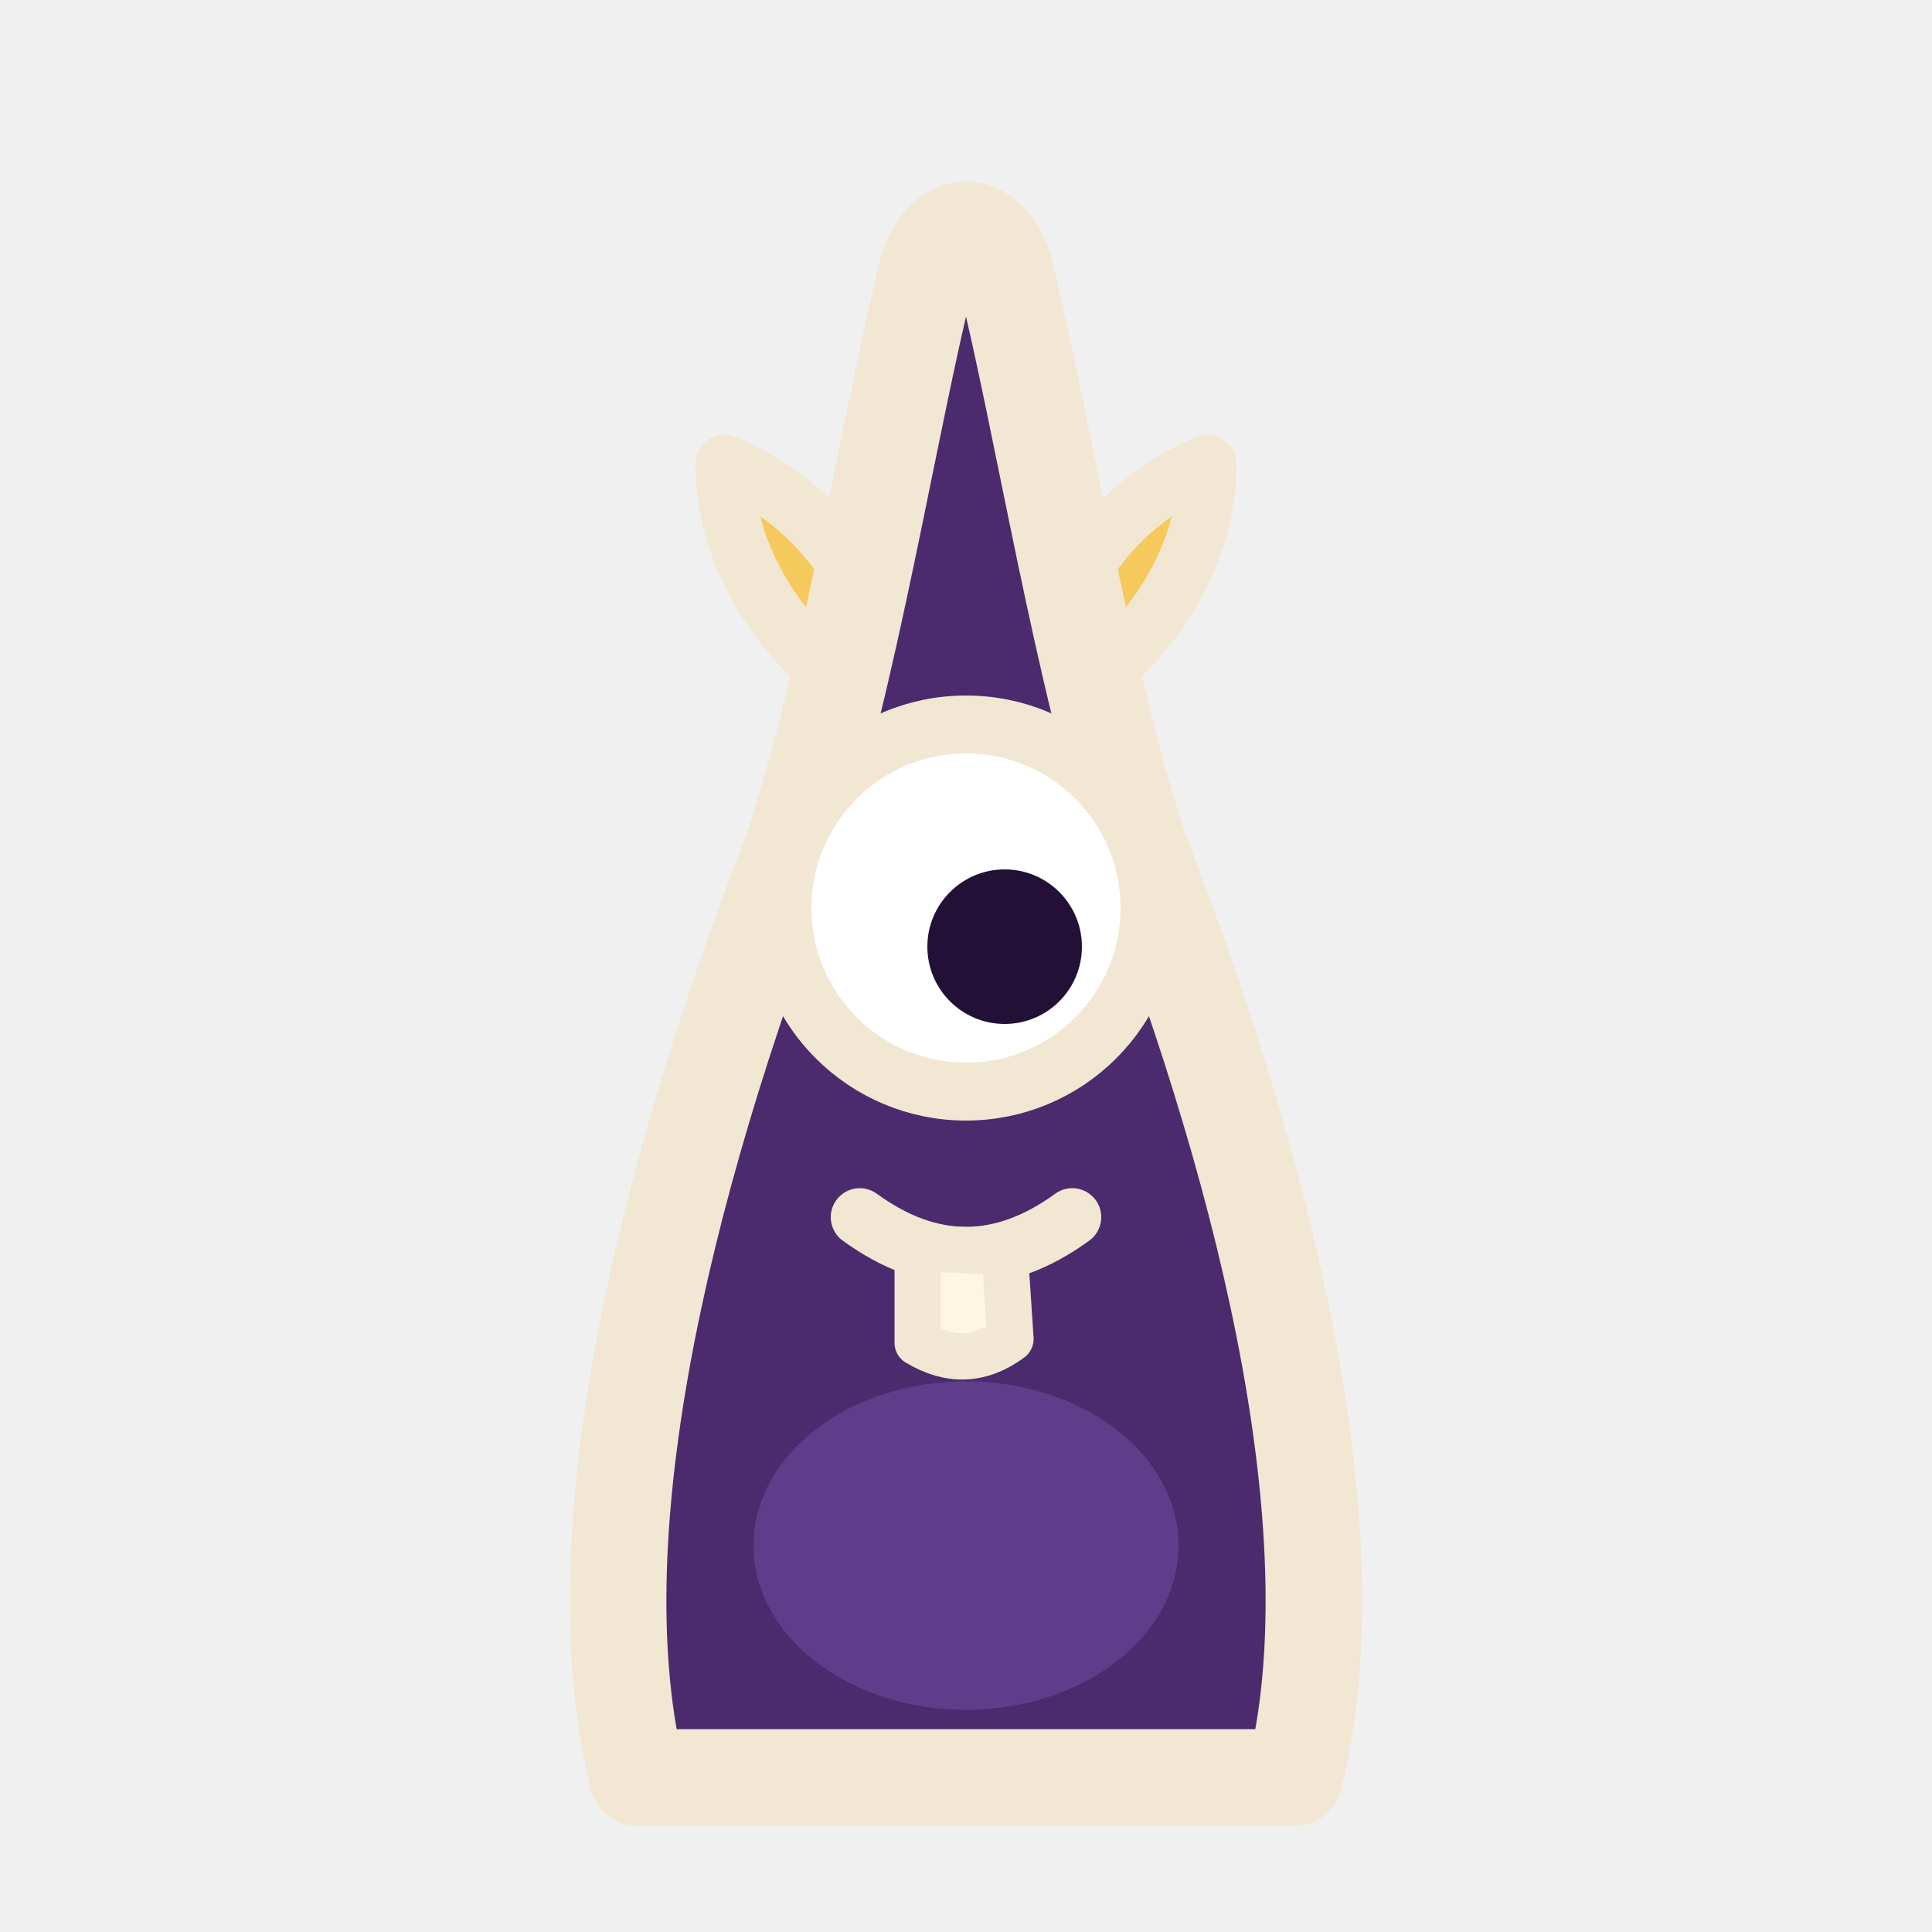
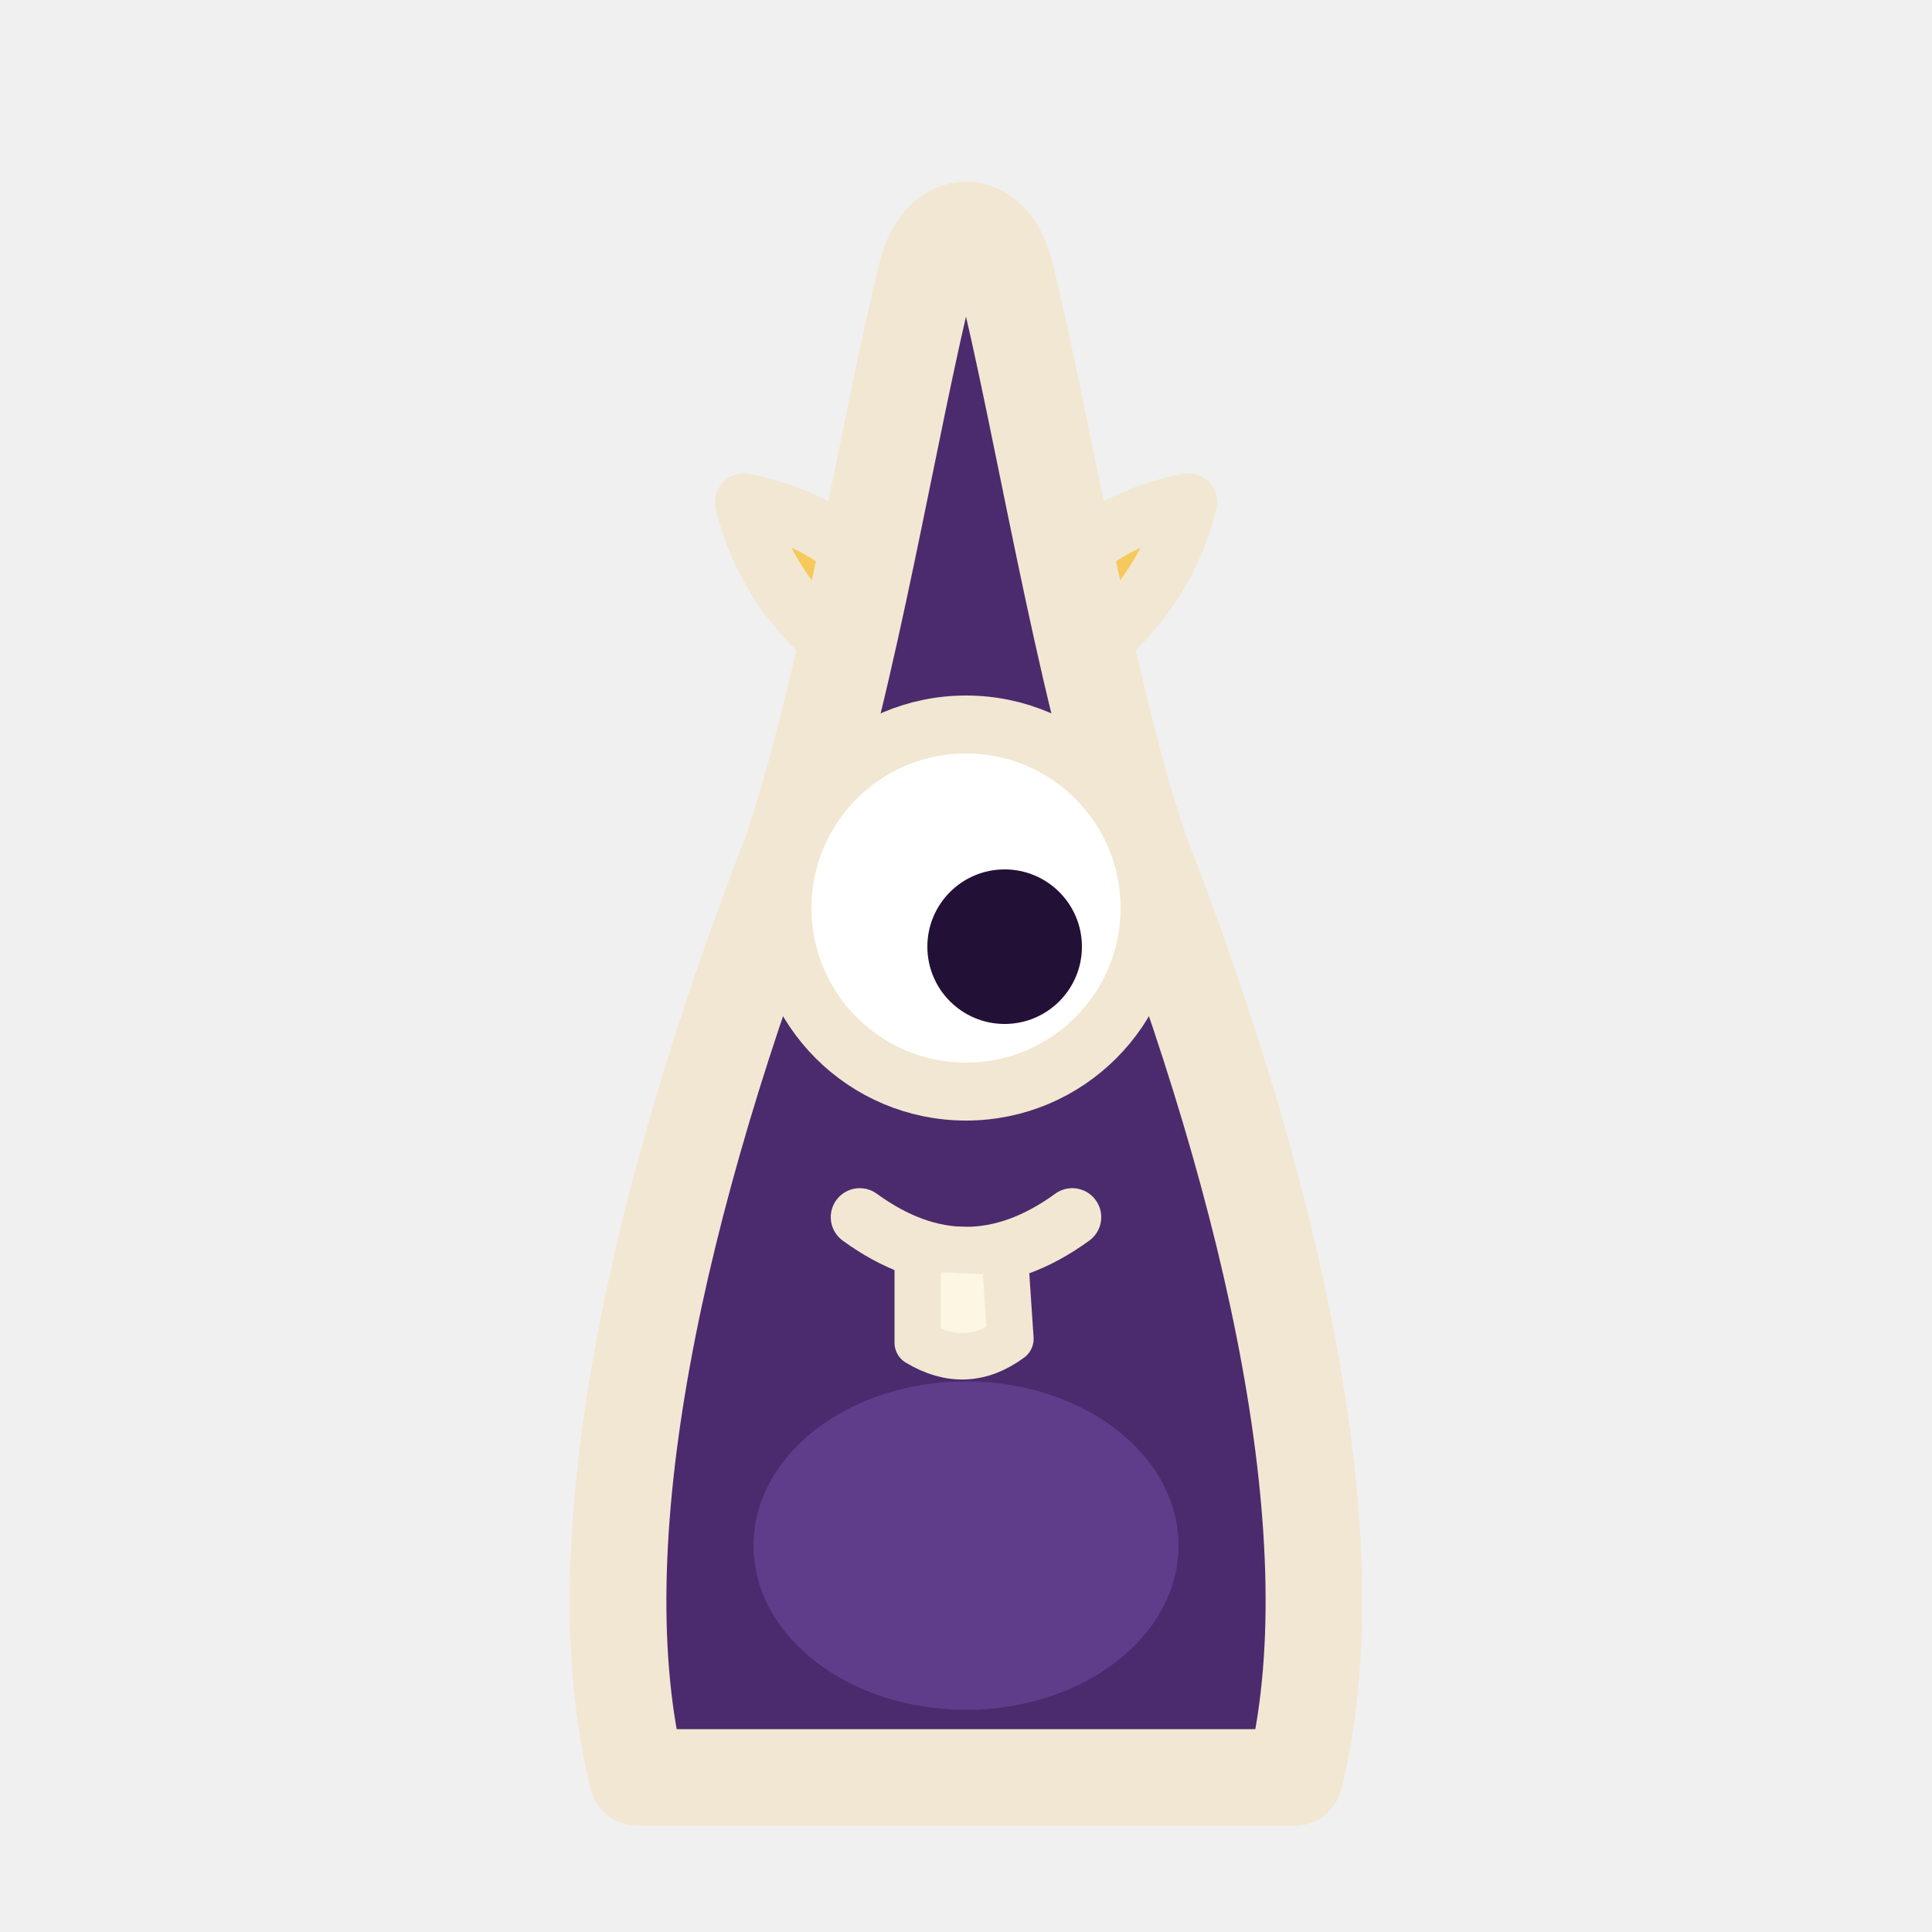
<svg xmlns="http://www.w3.org/2000/svg" viewBox="0 0 100 100">
  <g stroke-linecap="round" stroke-linejoin="round">
-     <path d="M42,34 C39,31 37.5,27.5 37.5,24 C41,25.5 43.5,28 45,31.5 Z" fill="#f5c95c" stroke="#f2e7d2" stroke-width="3" />
-     <path d="M58,34 C61,31 62.5,27.5 62.5,24 C59,25.5 56.5,28 55,31.5 Z" fill="#f5c95c" stroke="#f2e7d2" stroke-width="3" />
+     <path d="M45.5,35 C42,33 39.5,30 38.5,26 C42.5,26.8 45.5,29 47,32.5 Z" fill="#f5c95c" stroke="#f2e7d2" stroke-width="3" />
+     <path d="M54.5,35 C58,33 60.5,30 61.5,26 C57.5,26.8 54.5,29 53,32.5 Z" fill="#f5c95c" stroke="#f2e7d2" stroke-width="3" />
    <path d="M33,92 C30,80 34,62 41,44 C44,35 46,22 48,14 C48.8,11.2 51.2,11.2 52,14 C54,22 56,35 59,44 C66,62 70,80 67,92 Z" fill="#4b2b6d" stroke="#f2e7d2" stroke-width="5" />
    <ellipse cx="50" cy="80" rx="11" ry="8.5" fill="#5f3d8a" stroke="none" />
    <circle cx="50" cy="47" r="9.5" fill="#ffffff" stroke="#f2e7d2" stroke-width="3" />
    <circle cx="52" cy="49" r="4" fill="#221037" stroke="none" />
    <path d="M44.5,63 Q50,67 55.5,63" fill="none" stroke="#f2e7d2" stroke-width="3" />
    <path d="M47.5,64.6 L47.5,69.5 Q50,71 52.3,69.3 L52,64.8 Z" fill="#fdf6e3" stroke="#f2e7d2" stroke-width="2.4" />
  </g>
</svg>
